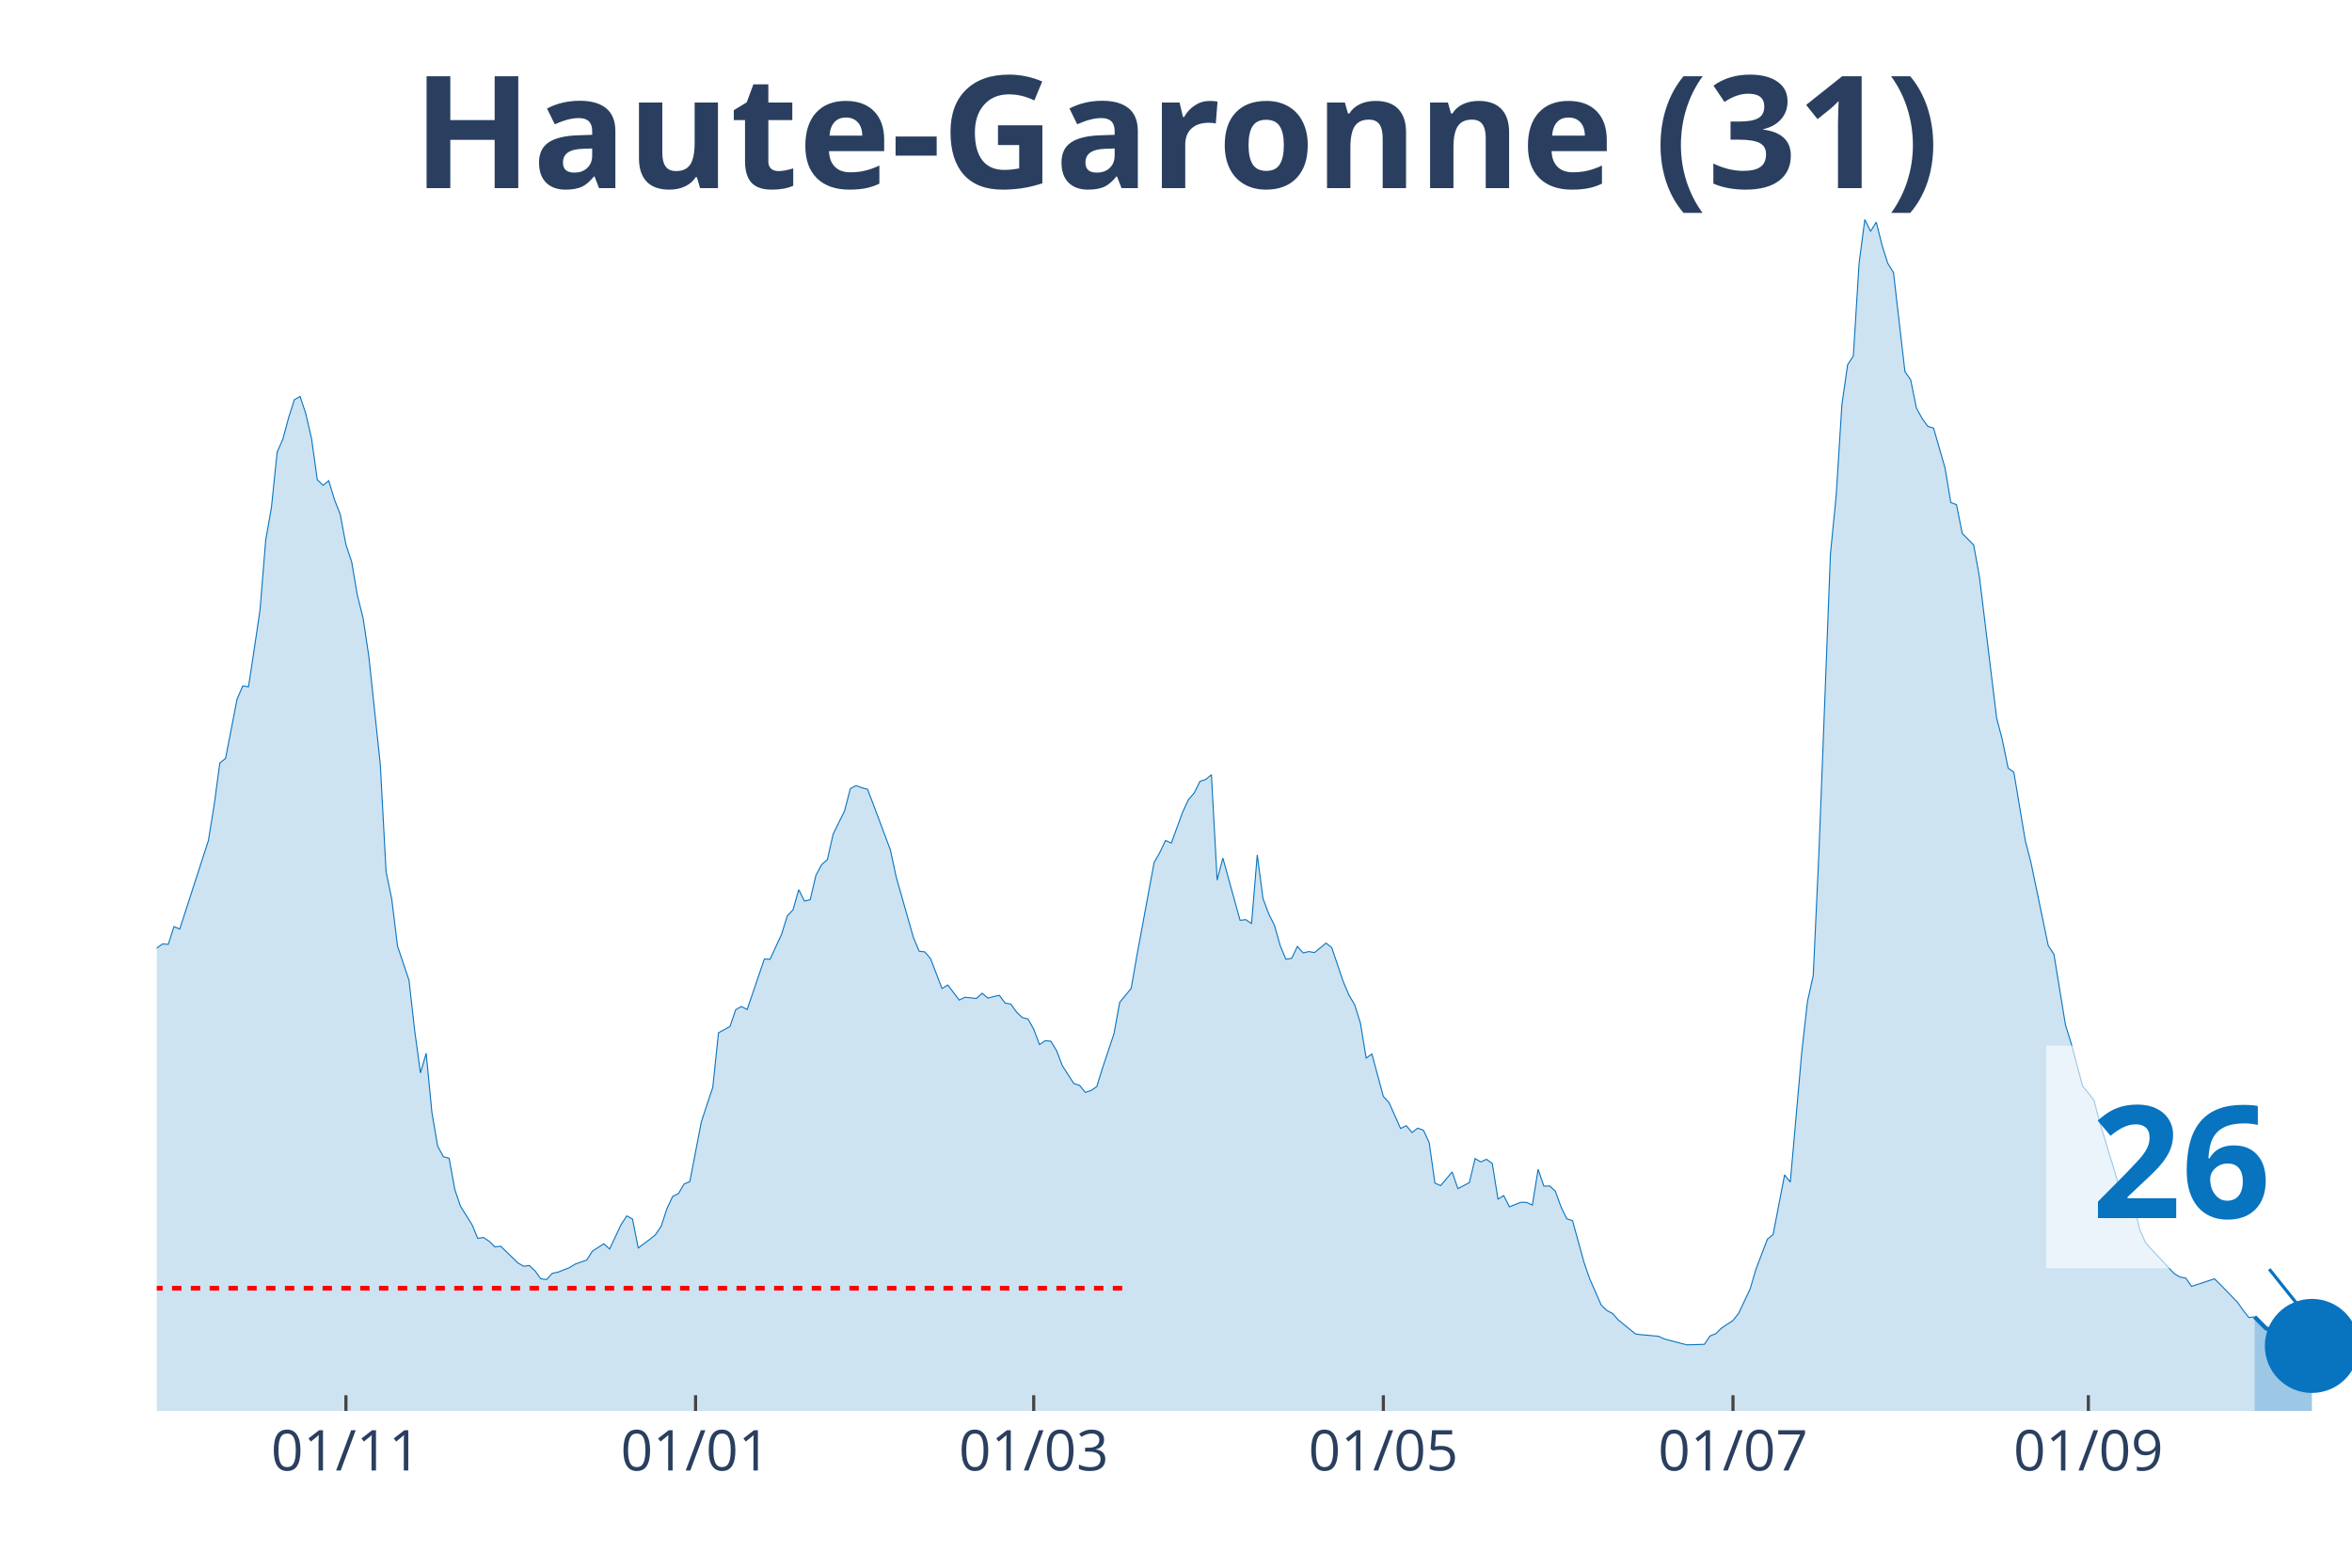
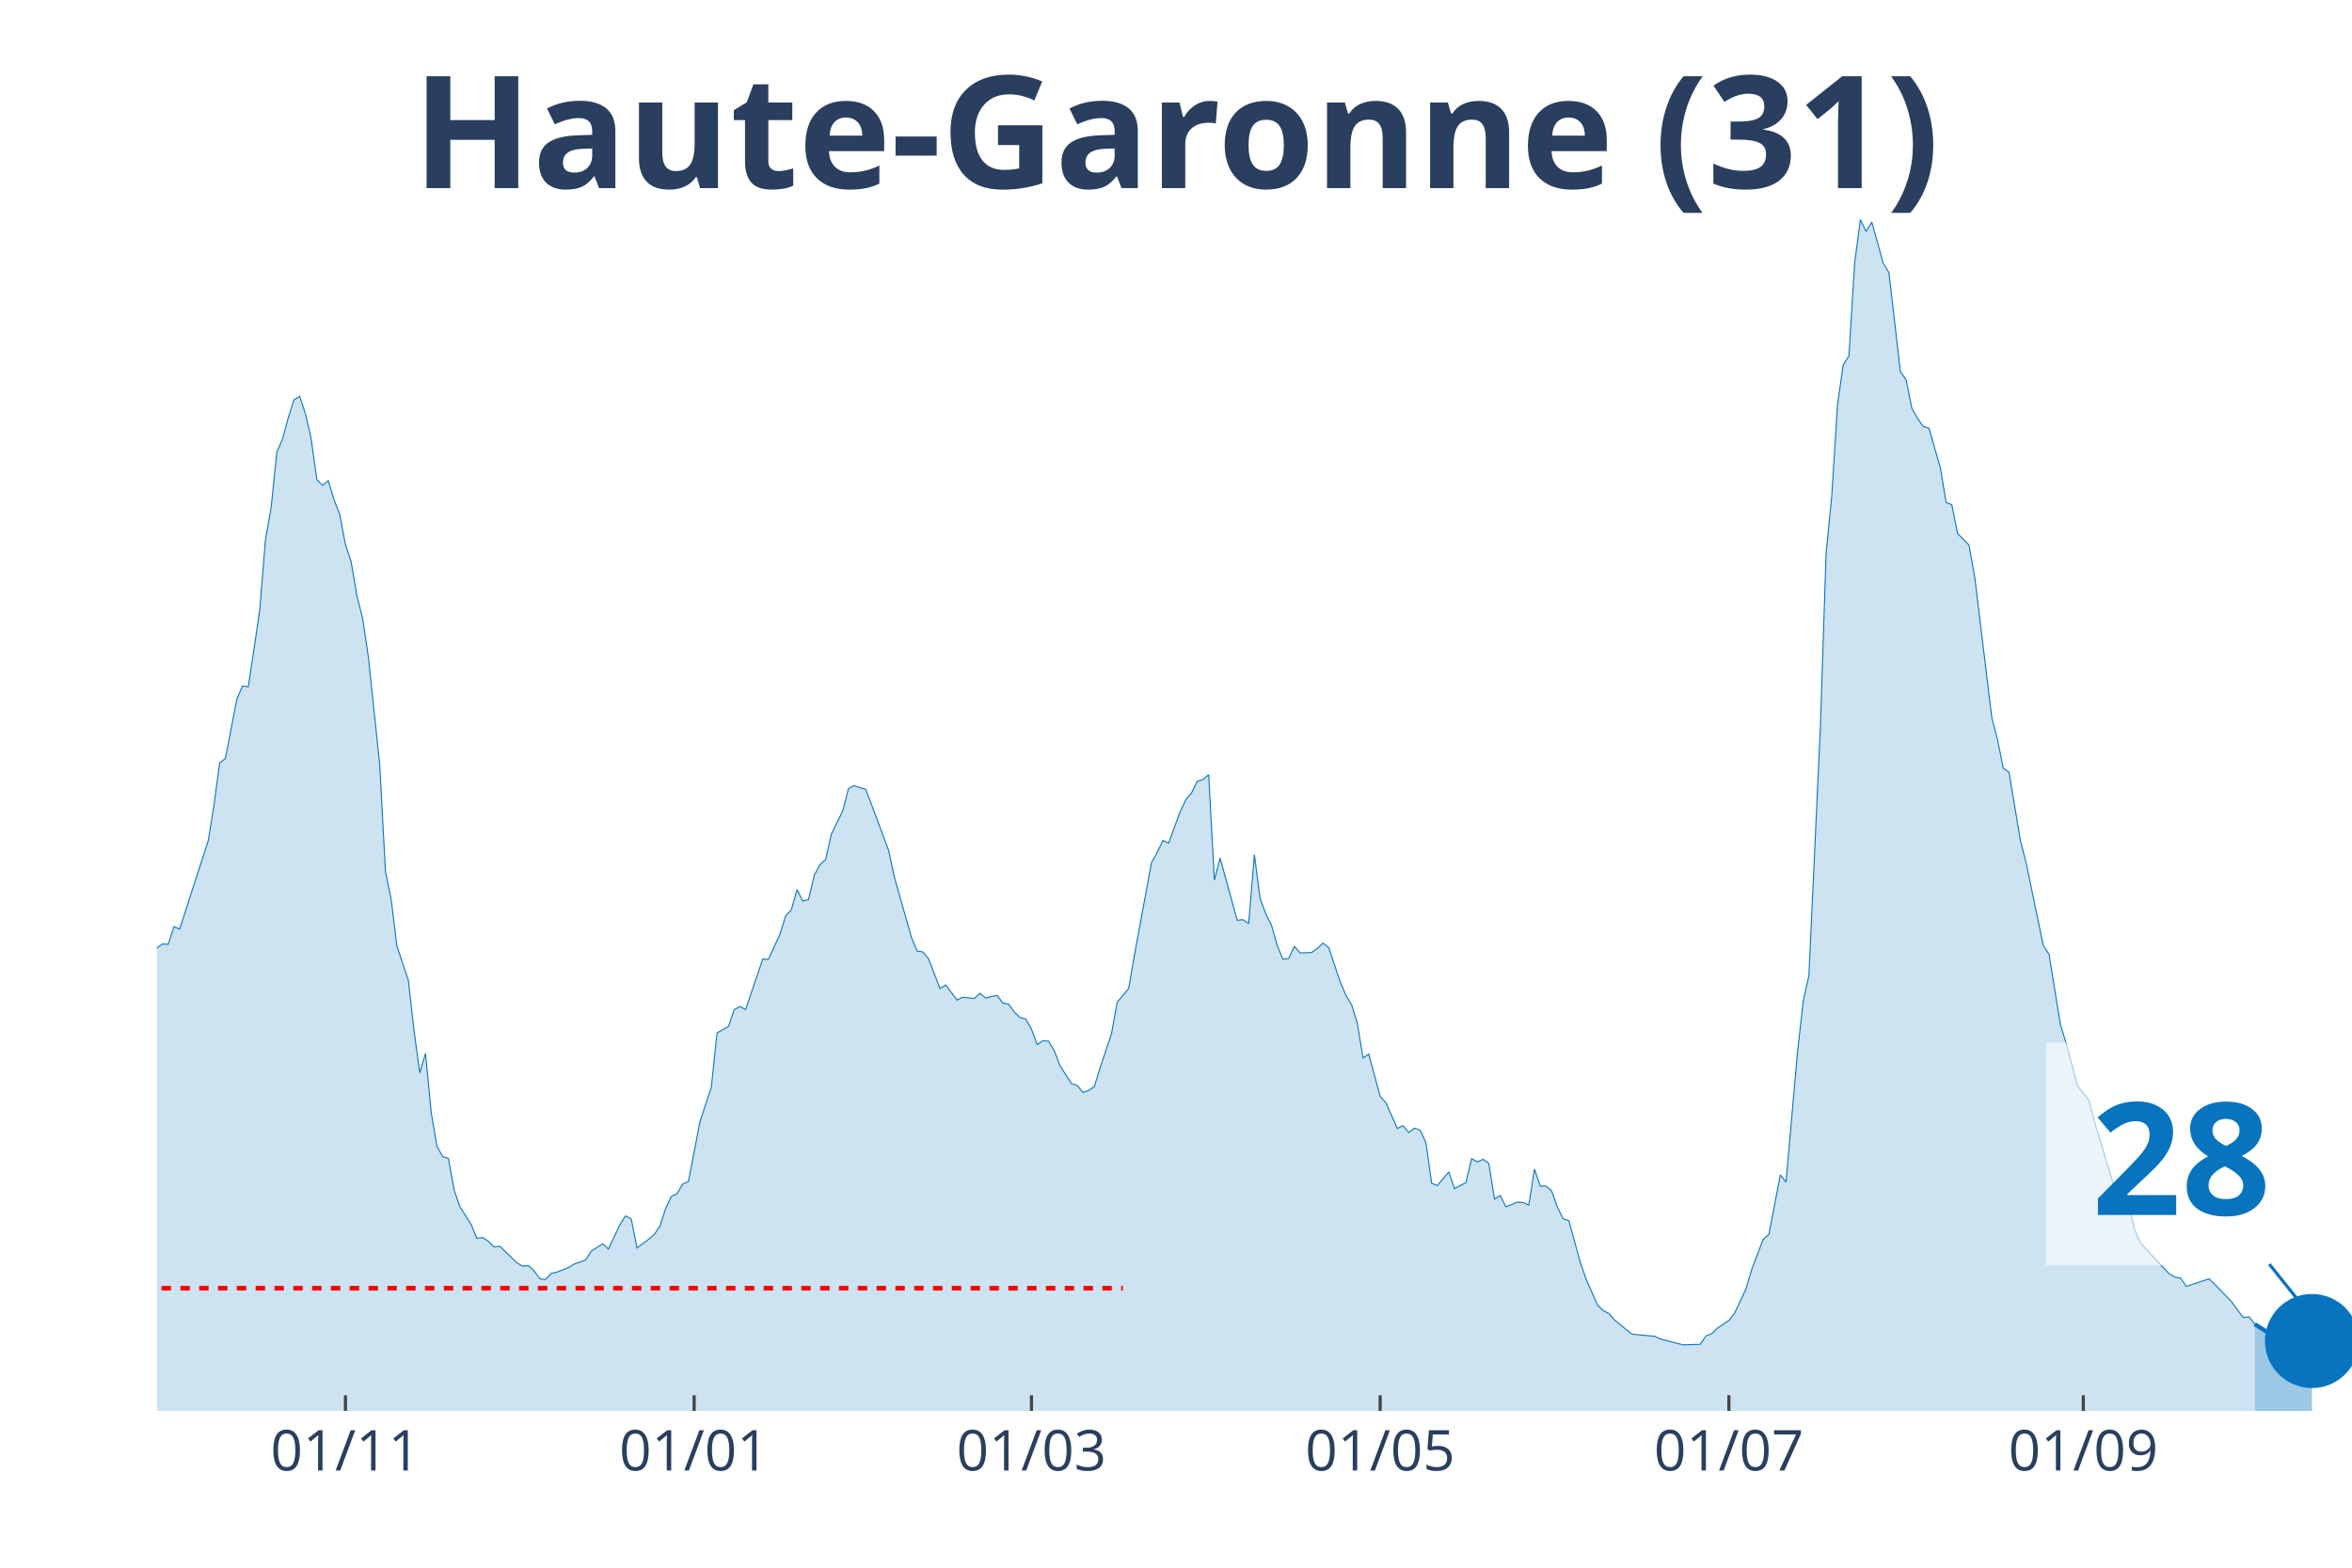
<svg xmlns="http://www.w3.org/2000/svg" class="main-svg" width="1125" height="750" style="" viewBox="0 0 750 500">
  <rect x="0" y="0" width="750" height="500" style="fill: rgb(0, 0, 0); fill-opacity: 0;" />
-   <defs id="defs-489d12">
+   <defs id="defs-d5b7fb">
    <g class="clips">
-       <clipPath id="clip489d12xyplot" class="plotclip">
+       <clipPath id="clipd5b7fbxyplot" class="plotclip">
        <rect width="700" height="380" />
      </clipPath>
-       <clipPath class="axesclip" id="clip489d12x">
+       <clipPath class="axesclip" id="clipd5b7fbx">
        <rect x="50" y="0" width="700" height="500" />
      </clipPath>
-       <clipPath class="axesclip" id="clip489d12y">
+       <clipPath class="axesclip" id="clipd5b7fby">
        <rect x="0" y="70" width="750" height="380" />
      </clipPath>
-       <clipPath class="axesclip" id="clip489d12xy">
+       <clipPath class="axesclip" id="clipd5b7fbxy">
        <rect x="50" y="70" width="700" height="380" />
      </clipPath>
    </g>
    <g class="gradients" />
  </defs>
  <g class="bglayer">
    <rect class="bg" x="50" y="70" width="700" height="380" style="fill: rgb(0, 0, 0); fill-opacity: 0; stroke-width: 0;" />
  </g>
  <g class="layer-below">
    <g class="imagelayer" />
    <g class="shapelayer" />
  </g>
  <g class="cartesianlayer">
    <g class="subplot xy">
      <g class="layer-subplot">
        <g class="shapelayer" />
        <g class="imagelayer" />
      </g>
      <g class="gridlayer">
        <g class="x">
-           <path class="xgrid crisp" transform="translate(110.31,0)" d="M0,70v380" style="stroke: rgb(255, 255, 255); stroke-opacity: 1; stroke-width: 1px;" />
-           <path class="xgrid crisp" transform="translate(221.8,0)" d="M0,70v380" style="stroke: rgb(255, 255, 255); stroke-opacity: 1; stroke-width: 1px;" />
-           <path class="xgrid crisp" transform="translate(329.63,0)" d="M0,70v380" style="stroke: rgb(255, 255, 255); stroke-opacity: 1; stroke-width: 1px;" />
-           <path class="xgrid crisp" transform="translate(441.12,0)" d="M0,70v380" style="stroke: rgb(255, 255, 255); stroke-opacity: 1; stroke-width: 1px;" />
-           <path class="xgrid crisp" transform="translate(552.61,0)" d="M0,70v380" style="stroke: rgb(255, 255, 255); stroke-opacity: 1; stroke-width: 1px;" />
-           <path class="xgrid crisp" transform="translate(665.93,0)" d="M0,70v380" style="stroke: rgb(255, 255, 255); stroke-opacity: 1; stroke-width: 1px;" />
+           <path class="xgrid crisp" transform="translate(110.16,0)" d="M0,70v380" style="stroke: rgb(255, 255, 255); stroke-opacity: 1; stroke-width: 1px;" />
+           <path class="xgrid crisp" transform="translate(221.35,0)" d="M0,70v380" style="stroke: rgb(255, 255, 255); stroke-opacity: 1; stroke-width: 1px;" />
+           <path class="xgrid crisp" transform="translate(328.91,0)" d="M0,70v380" style="stroke: rgb(255, 255, 255); stroke-opacity: 1; stroke-width: 1px;" />
+           <path class="xgrid crisp" transform="translate(440.1,0)" d="M0,70v380" style="stroke: rgb(255, 255, 255); stroke-opacity: 1; stroke-width: 1px;" />
+           <path class="xgrid crisp" transform="translate(551.3,0)" d="M0,70v380" style="stroke: rgb(255, 255, 255); stroke-opacity: 1; stroke-width: 1px;" />
+           <path class="xgrid crisp" transform="translate(664.32,0)" d="M0,70v380" style="stroke: rgb(255, 255, 255); stroke-opacity: 1; stroke-width: 1px;" />
        </g>
        <g class="y" />
      </g>
      <g class="zerolinelayer" />
      <path class="xlines-below" />
      <path class="ylines-below" />
      <g class="overlines-below" />
      <g class="xaxislayer-below" />
      <g class="yaxislayer-below" />
      <g class="overaxes-below" />
-       <g class="plot" transform="translate(50, 70)" clip-path="url('#clip489d12xyplot')">
+       <g class="plot" transform="translate(50, 70)" clip-path="url('#clipd5b7fbxyplot')">
        <g class="scatterlayer mlayer">
-           <g class="trace scatter trace2296c4" style="stroke-miterlimit: 2;">
+           <g class="trace scatter trace8f2820" style="stroke-miterlimit: 2;">
            <g class="fills">
              <g>
-                 <path class="js-fill" d="M668.93,380L-248.56,380L-248.56,376.37L-233.94,378.77L-232.11,378.66L-206.53,378.16L-204.7,377.43L-175.46,377.21L-173.63,377.21L-137.08,376.81L-135.25,375.75L-124.28,370.84L-122.45,371.11L-109.66,365.3L-107.83,362.9L-98.69,356.19L-96.87,356.59L-85.9,349.88L-84.07,346.08L-80.42,341.61L-78.59,340.71L-73.11,337.08L-71.28,335.24L-65.8,332.33L-63.97,332.33L-60.31,330.26L-58.49,329.71L-54.83,322.33L-53,310.15L-51.17,304.61L-49.35,305.01L-47.52,304.73L-45.69,293.16L-38.38,256.22L-36.55,253.54L-34.73,253.15L-32.9,238.17L-27.42,206.76L-25.59,194.81L-21.93,186.03L-20.1,188.71L-18.28,186.09L-16.45,189.94L-12.79,209.28L-10.97,211.57L-9.14,212.63L-7.31,221.29L-5.48,230.29L-3.66,234.76L-1.83,236.66L0,232.36L1.83,231.07L3.66,231.19L5.48,225.54L7.31,226.32L16.45,198.1L18.28,186.81L20.1,173.35L21.93,171.89L25.59,153.01L27.42,148.76L29.24,149.04L31.07,137.02L32.9,124.67L34.73,102.26L36.55,91.87L38.38,74.21L40.21,70.02L42.04,63.2L43.86,57.5L45.69,56.44L47.52,61.97L49.35,69.91L51.17,82.99L53,84.77L54.83,83.32L56.66,89.36L58.49,94.05L60.31,103.72L62.14,109.19L63.97,119.98L65.8,127.19L67.62,139.43L71.28,173.91L73.11,207.99L74.93,216.82L76.76,231.74L80.42,242.64L82.25,258.79L84.07,272.2L85.9,265.94L87.73,284.83L89.56,295.56L91.38,298.91L93.21,299.42L95.04,309.42L96.87,314.79L100.52,320.6L102.35,324.96L104.18,324.68L106.01,325.91L107.83,327.69L109.66,327.47L115.14,332.78L116.97,333.84L118.8,333.62L120.63,335.35L122.45,337.86L124.28,338.09L126.11,336.13L127.94,335.74L131.59,334.29L133.42,333.17L137.08,331.89L138.9,329.04L142.56,326.69L144.39,328.36L148.04,320.6L149.87,317.8L151.7,318.81L153.52,328.03L157.18,325.29L159.01,323.78L160.84,321.1L162.66,315.51L164.49,311.6L166.32,310.71L168.15,307.63L169.97,306.85L173.63,287.85L175.46,282.26L177.28,276.84L179.11,259.41L182.77,257.39L184.6,252.03L186.42,251.02L188.25,251.97L193.73,235.88L195.56,235.94L199.22,228L201.04,222.13L202.87,220.18L204.7,213.75L206.53,217.38L208.36,216.94L210.18,209.17L212.01,205.76L213.84,204.14L215.67,196.04L219.32,188.6L221.15,181.51L222.98,180.56L224.8,181.23L226.63,181.73L228.46,186.48L233.94,201.12L235.77,209.67L241.25,228.95L243.08,233.36L244.91,233.59L246.74,235.77L250.39,245.27L252.22,244.15L255.87,248.96L257.7,248.06L261.36,248.45L263.19,246.78L265.01,248.34L266.84,247.84L268.67,247.45L270.5,249.91L272.32,250.24L274.15,252.76L275.98,254.54L277.81,254.99L279.63,258.23L281.46,263.15L283.29,261.92L285.12,262.09L286.95,265.16L288.77,269.91L292.43,275.61L294.26,276.17L296.08,278.41L297.91,277.79L299.74,276.56L301.57,270.64L305.22,259.69L307.05,249.68L310.7,245.27L312.53,234.76L318.02,205.09L319.84,201.9L321.67,198.05L323.5,198.89L327.15,188.94L328.98,185.03L330.81,182.9L332.64,179.21L334.46,178.6L336.29,177.09L338.12,210.68L339.95,203.69L345.43,223.53L347.26,223.31L349.09,224.59L350.91,202.63L352.74,216.6L354.57,221.46L356.4,225.15L358.22,231.58L360.05,235.94L361.88,235.66L363.71,231.86L365.54,233.92L367.36,233.48L369.19,233.81L372.85,230.79L374.67,232.25L378.33,243.09L380.16,247.39L381.98,250.46L383.81,256.33L385.64,267.45L387.47,266.17L391.12,279.69L392.95,281.7L396.61,289.92L398.43,289.02L400.26,291.2L402.09,289.81L403.92,290.48L405.74,294.44L407.57,307.35L409.4,308.14L413.05,303.78L414.88,309.09L418.54,307.19L420.37,299.53L422.19,300.59L424.02,299.75L425.85,301.09L427.68,312.44L429.5,311.32L431.33,314.9L434.99,313.44L436.81,313.5L438.64,314.34L440.47,302.94L442.3,308.3L444.13,308.25L445.95,309.87L447.78,314.95L449.61,318.7L451.44,319.31L455.09,332.56L456.92,337.86L460.57,346.19L462.4,347.98L464.23,348.93L466.06,351L471.54,355.47L473.37,355.69L478.85,356.19L480.68,357.03L486.16,358.49L487.99,358.93L493.47,358.76L495.3,356.08L497.13,355.36L498.96,353.57L502.61,351.16L504.44,348.82L508.09,341.05L509.92,334.85L513.58,325.24L515.4,323.73L519.06,304.73L520.89,307.02L524.54,265.61L526.37,249.35L528.2,241.13L530.03,201.57L533.68,106.74L535.51,88.18L537.34,59.07L539.16,46.33L540.99,43.53L542.82,13.97L544.65,0L546.48,3.8L548.3,0.84L550.13,8.16L551.96,13.97L553.79,16.93L557.44,48.51L559.27,51.13L561.1,60.13L562.92,63.48L564.75,66L566.58,66.56L570.23,79.24L572.06,90.25L573.89,90.98L575.72,100.14L579.37,103.83L581.2,114L586.68,158.99L588.51,165.97L590.34,174.97L592.17,176.31L595.82,198.1L597.65,205.2L603.13,231.58L604.96,234.37L608.62,256.84L610.44,262.7L614.1,276.39L615.93,278.63L617.75,280.98L619.58,288.02L626.89,312.16L628.72,314.51L630.55,314.84L632.38,322.33L634.2,326.41L636.03,328.42L643.34,336.24L645.17,337.31L647,337.64L648.83,340.27L656.14,337.86L657.96,339.65L663.45,345.3L665.27,347.87L667.1,350.21L668.93,349.99" style="fill: rgb(8, 115, 191); fill-opacity: 0.2; stroke-width: 0;" />
+                 <path class="js-fill" d="M669.01,380L-247.92,380L-247.92,376.37L-233.33,378.77L-231.51,378.66L-205.99,378.16L-204.17,377.43L-175,377.21L-173.18,377.21L-136.72,376.81L-134.9,375.75L-123.96,370.84L-122.14,371.11L-109.37,365.3L-107.55,362.9L-98.44,356.19L-96.61,356.59L-85.68,349.88L-83.85,346.08L-80.21,341.61L-78.39,340.71L-72.92,337.08L-71.09,335.24L-65.62,332.33L-63.8,332.33L-60.16,330.26L-58.33,329.71L-54.69,322.33L-52.86,310.15L-51.04,304.61L-49.22,305.01L-47.4,304.73L-45.57,293.16L-38.28,256.22L-36.46,253.54L-34.64,253.15L-32.81,238.17L-27.34,206.76L-25.52,194.81L-21.87,186.03L-20.05,188.71L-18.23,186.09L-16.41,189.94L-12.76,209.28L-10.94,211.57L-9.11,212.63L-7.29,221.29L-5.47,230.29L-3.65,234.76L-1.82,236.66L0,232.36L1.82,231.07L3.65,231.19L5.47,225.54L7.29,226.32L16.41,198.1L18.23,186.81L20.05,173.35L21.88,171.89L25.52,153.01L27.34,148.76L29.17,149.04L30.99,137.02L32.81,124.67L34.64,102.26L36.46,91.87L38.28,74.21L40.1,70.02L41.93,63.2L43.75,57.5L45.57,56.44L47.4,61.97L49.22,69.91L51.04,82.99L52.86,84.77L54.69,83.32L56.51,89.36L58.33,94.05L60.16,103.72L61.98,109.19L63.8,119.98L65.63,127.19L67.45,139.43L71.09,173.91L72.92,207.99L74.74,216.82L76.56,231.74L80.21,242.64L82.03,258.79L83.85,272.2L85.68,265.94L87.5,284.83L89.32,295.56L91.15,298.91L92.97,299.42L94.79,309.42L96.61,314.79L100.26,320.6L102.08,324.96L103.91,324.68L105.73,325.91L107.55,327.69L109.38,327.47L114.84,332.78L116.67,333.84L118.49,333.62L120.31,335.35L122.14,337.86L123.96,338.09L125.78,336.13L127.6,335.74L131.25,334.29L133.07,333.17L136.72,331.89L138.54,329.04L142.19,326.69L144.01,328.36L147.66,320.6L149.48,317.8L151.3,318.81L153.13,328.03L156.77,325.29L158.59,323.78L160.42,321.1L162.24,315.51L164.06,311.6L165.89,310.71L167.71,307.63L169.53,306.85L173.18,287.85L175,282.26L176.82,276.84L178.65,259.41L182.29,257.39L184.11,252.03L185.94,251.02L187.76,251.97L193.23,235.88L195.05,235.94L198.7,228L200.52,222.13L202.34,220.18L204.17,213.75L205.99,217.38L207.81,216.94L209.64,209.17L211.46,205.76L213.28,204.14L215.1,196.04L218.75,188.6L220.57,181.51L222.4,180.56L224.22,181.23L226.04,181.73L227.86,186.48L233.33,201.12L235.16,209.67L240.63,228.95L242.45,233.36L244.27,233.59L246.09,235.77L249.74,245.27L251.56,244.15L255.21,248.96L257.03,248.06L260.68,248.45L262.5,246.78L264.32,248.34L266.15,247.84L267.97,247.45L269.79,249.91L271.61,250.24L273.44,252.76L275.26,254.54L277.08,254.99L278.91,258.23L280.73,263.15L282.55,261.92L284.38,262.09L286.2,265.16L288.02,269.91L291.67,275.61L293.49,276.17L295.31,278.41L297.14,277.79L298.96,276.56L300.78,270.64L304.43,259.69L306.25,249.68L309.9,245.27L311.72,234.76L317.19,205.09L319.01,201.9L320.83,198.05L322.66,198.89L326.3,188.94L328.13,185.03L329.95,182.9L331.77,179.21L333.59,178.6L335.42,177.09L337.24,210.68L339.06,203.69L344.53,223.53L346.35,223.31L348.18,224.59L350,202.63L351.82,216.6L353.65,221.46L355.47,225.15L357.29,231.58L359.11,235.94L360.94,235.66L362.76,231.86L364.58,233.92L368.23,233.81L370.05,232.53L371.88,230.79L373.7,232.25L377.34,243.09L379.17,247.39L380.99,250.46L382.81,256.33L384.64,267.45L386.46,266.17L390.1,279.69L391.93,281.7L395.57,289.92L397.4,289.02L399.22,291.2L401.04,289.81L402.86,290.48L404.69,294.44L406.51,307.35L408.33,308.14L411.98,303.78L413.8,309.09L417.45,307.19L419.27,299.53L421.09,300.59L422.92,299.75L424.74,301.09L426.56,312.44L428.39,311.32L430.21,314.9L433.85,313.44L435.68,313.5L437.5,314.34L439.32,302.94L441.15,308.3L442.97,308.25L444.79,309.87L446.61,314.95L448.44,318.7L450.26,319.31L453.91,332.56L455.73,337.86L459.38,346.19L461.2,347.98L463.02,348.93L464.84,351L470.31,355.47L472.14,355.69L477.6,356.19L479.43,357.03L484.9,358.49L486.72,358.93L492.19,358.76L494.01,356.08L495.83,355.36L497.66,353.57L501.3,351.16L503.13,348.82L506.77,341.05L508.59,334.85L512.24,325.24L514.06,323.73L517.71,304.73L519.53,307.02L523.18,265.61L525,249.35L526.82,241.13L528.65,201.57L530.47,162.28L532.29,106.74L534.11,88.18L535.94,59.07L537.76,46.33L539.58,43.53L541.41,13.97L543.23,0L545.05,3.8L546.88,0.84L550.52,13.97L552.34,16.93L555.99,48.51L557.81,51.13L559.64,60.13L561.46,63.48L563.28,66L565.1,66.56L568.75,79.24L570.57,90.25L572.4,90.98L574.22,100.14L577.86,103.83L579.69,114L585.16,158.99L586.98,165.97L588.8,174.97L590.63,176.31L594.27,198.1L596.09,205.2L601.56,231.58L603.39,234.37L607.03,256.84L608.85,262.7L612.5,276.39L614.32,278.63L616.15,280.98L617.97,288.02L625.26,312.16L627.08,314.51L628.91,314.84L630.73,322.33L632.55,326.41L634.38,328.42L641.67,336.24L643.49,337.31L645.31,337.64L647.14,340.27L654.43,337.86L656.25,339.65L661.72,345.3L663.54,347.87L665.36,350.21L667.19,349.99L669.01,352.34" style="fill: rgb(8, 115, 191); fill-opacity: 0.2; stroke-width: 0;" />
              </g>
            </g>
            <g class="errorbars" />
            <g class="lines">
-               <path class="js-line" d="M-248.56,376.37L-233.94,378.77L-232.11,378.66L-206.53,378.16L-204.7,377.43L-175.46,377.21L-173.63,377.21L-137.08,376.81L-135.25,375.75L-124.28,370.84L-122.45,371.11L-109.66,365.3L-107.83,362.9L-98.69,356.19L-96.87,356.59L-85.9,349.88L-84.07,346.08L-80.42,341.61L-78.59,340.71L-73.11,337.08L-71.28,335.24L-65.8,332.33L-63.97,332.33L-60.31,330.26L-58.49,329.71L-54.83,322.33L-53,310.15L-51.17,304.61L-49.35,305.01L-47.52,304.73L-45.69,293.16L-38.38,256.22L-36.55,253.54L-34.73,253.15L-32.9,238.17L-27.42,206.76L-25.59,194.81L-21.93,186.03L-20.1,188.71L-18.28,186.09L-16.45,189.94L-12.79,209.28L-10.97,211.57L-9.14,212.63L-7.31,221.29L-5.48,230.29L-3.66,234.76L-1.83,236.66L0,232.36L1.83,231.07L3.66,231.19L5.48,225.54L7.31,226.32L16.45,198.1L18.28,186.81L20.1,173.35L21.93,171.89L25.59,153.01L27.42,148.76L29.24,149.04L31.07,137.02L32.9,124.67L34.73,102.26L36.55,91.87L38.38,74.21L40.21,70.02L42.04,63.2L43.86,57.5L45.69,56.44L47.52,61.97L49.35,69.91L51.17,82.99L53,84.77L54.83,83.32L56.66,89.36L58.49,94.05L60.31,103.72L62.14,109.19L63.97,119.98L65.8,127.19L67.62,139.43L71.28,173.91L73.11,207.99L74.93,216.82L76.76,231.74L80.42,242.64L82.25,258.79L84.07,272.2L85.9,265.94L87.73,284.83L89.56,295.56L91.38,298.91L93.21,299.42L95.04,309.42L96.87,314.79L100.52,320.6L102.35,324.96L104.18,324.68L106.01,325.91L107.83,327.69L109.66,327.47L115.14,332.78L116.97,333.84L118.8,333.62L120.63,335.35L122.45,337.86L124.28,338.09L126.11,336.13L127.94,335.74L131.59,334.29L133.42,333.17L137.08,331.89L138.9,329.04L142.56,326.69L144.39,328.36L148.04,320.6L149.87,317.8L151.7,318.81L153.52,328.03L157.18,325.29L159.01,323.78L160.84,321.1L162.66,315.51L164.49,311.6L166.32,310.71L168.15,307.63L169.97,306.85L173.63,287.85L175.46,282.26L177.28,276.84L179.11,259.41L182.77,257.39L184.6,252.03L186.42,251.02L188.25,251.97L193.73,235.88L195.56,235.94L199.22,228L201.04,222.13L202.87,220.18L204.7,213.75L206.53,217.38L208.36,216.94L210.18,209.17L212.01,205.76L213.84,204.14L215.67,196.04L219.32,188.6L221.15,181.51L222.98,180.56L224.8,181.23L226.63,181.73L228.46,186.48L233.94,201.12L235.77,209.67L241.25,228.95L243.08,233.36L244.91,233.59L246.74,235.77L250.39,245.27L252.22,244.15L255.87,248.96L257.7,248.06L261.36,248.45L263.19,246.78L265.01,248.34L266.84,247.84L268.67,247.45L270.5,249.91L272.32,250.24L274.15,252.76L275.98,254.54L277.81,254.99L279.63,258.23L281.46,263.15L283.29,261.92L285.12,262.09L286.95,265.16L288.77,269.91L292.43,275.61L294.26,276.17L296.08,278.41L297.91,277.79L299.74,276.56L301.57,270.64L305.22,259.69L307.05,249.68L310.7,245.27L312.53,234.76L318.02,205.09L319.84,201.9L321.67,198.05L323.5,198.89L327.15,188.94L328.98,185.03L330.81,182.9L332.64,179.21L334.46,178.6L336.29,177.09L338.12,210.68L339.95,203.69L345.43,223.53L347.26,223.31L349.09,224.59L350.91,202.63L352.74,216.6L354.57,221.46L356.4,225.15L358.22,231.58L360.05,235.94L361.88,235.66L363.71,231.86L365.54,233.92L367.36,233.48L369.19,233.81L372.85,230.79L374.67,232.25L378.33,243.09L380.16,247.39L381.98,250.46L383.81,256.33L385.64,267.45L387.47,266.17L391.12,279.69L392.95,281.7L396.61,289.92L398.43,289.02L400.26,291.2L402.09,289.81L403.92,290.48L405.74,294.44L407.57,307.35L409.4,308.14L413.05,303.78L414.88,309.09L418.54,307.19L420.37,299.53L422.19,300.59L424.02,299.75L425.85,301.09L427.68,312.44L429.5,311.32L431.33,314.9L434.99,313.44L436.81,313.5L438.64,314.34L440.47,302.94L442.3,308.3L444.13,308.25L445.95,309.87L447.78,314.95L449.61,318.7L451.44,319.31L455.09,332.56L456.92,337.86L460.57,346.19L462.4,347.98L464.23,348.93L466.06,351L471.54,355.47L473.37,355.69L478.85,356.19L480.68,357.03L486.16,358.49L487.99,358.93L493.47,358.76L495.3,356.08L497.13,355.36L498.96,353.57L502.61,351.16L504.44,348.82L508.09,341.05L509.92,334.85L513.58,325.24L515.4,323.73L519.06,304.73L520.89,307.02L524.54,265.61L526.37,249.35L528.2,241.13L530.03,201.57L533.68,106.74L535.51,88.18L537.34,59.07L539.16,46.33L540.99,43.53L542.82,13.97L544.65,0L546.48,3.8L548.3,0.84L550.13,8.16L551.96,13.97L553.79,16.93L557.44,48.51L559.27,51.13L561.1,60.13L562.92,63.48L564.75,66L566.58,66.56L570.23,79.24L572.06,90.25L573.89,90.98L575.72,100.14L579.37,103.83L581.2,114L586.68,158.99L588.51,165.97L590.34,174.97L592.17,176.31L595.82,198.1L597.65,205.2L603.13,231.58L604.96,234.37L608.62,256.84L610.44,262.7L614.1,276.39L615.93,278.63L617.75,280.98L619.58,288.02L626.89,312.16L628.72,314.51L630.55,314.84L632.38,322.33L634.2,326.41L636.03,328.42L643.34,336.24L645.17,337.31L647,337.64L648.83,340.27L656.14,337.86L657.96,339.65L663.45,345.3L665.27,347.87L667.1,350.21L668.93,349.99" style="vector-effect: non-scaling-stroke; fill: none; stroke: rgb(8, 115, 191); stroke-opacity: 1; stroke-width: 0.5px; opacity: 1;" />
+               <path class="js-line" d="M-247.92,376.37L-233.33,378.77L-231.51,378.66L-205.99,378.16L-204.17,377.43L-175,377.21L-173.18,377.21L-136.72,376.81L-134.9,375.75L-123.96,370.84L-122.14,371.11L-109.37,365.3L-107.55,362.9L-98.44,356.19L-96.61,356.59L-85.68,349.88L-83.85,346.08L-80.21,341.61L-78.39,340.71L-72.92,337.08L-71.09,335.24L-65.62,332.33L-63.8,332.33L-60.16,330.26L-58.33,329.71L-54.69,322.33L-52.86,310.15L-51.04,304.61L-49.22,305.01L-47.4,304.73L-45.57,293.16L-38.28,256.22L-36.46,253.54L-34.64,253.15L-32.81,238.17L-27.34,206.76L-25.52,194.81L-21.87,186.03L-20.05,188.71L-18.23,186.09L-16.41,189.94L-12.76,209.28L-10.94,211.57L-9.11,212.63L-7.29,221.29L-5.47,230.29L-3.65,234.76L-1.82,236.66L0,232.36L1.82,231.07L3.65,231.19L5.47,225.54L7.29,226.32L16.41,198.1L18.23,186.81L20.05,173.35L21.88,171.89L25.52,153.01L27.34,148.76L29.17,149.04L30.99,137.02L32.81,124.67L34.64,102.26L36.46,91.87L38.28,74.21L40.1,70.02L41.93,63.2L43.75,57.5L45.57,56.44L47.4,61.97L49.22,69.91L51.04,82.99L52.86,84.77L54.69,83.32L56.51,89.36L58.33,94.05L60.16,103.72L61.98,109.19L63.8,119.98L65.63,127.19L67.45,139.43L71.09,173.91L72.92,207.99L74.74,216.82L76.56,231.74L80.21,242.64L82.03,258.79L83.85,272.2L85.68,265.94L87.5,284.83L89.32,295.56L91.15,298.91L92.97,299.42L94.79,309.42L96.61,314.79L100.26,320.6L102.08,324.96L103.91,324.68L105.73,325.91L107.55,327.69L109.38,327.47L114.84,332.78L116.67,333.84L118.49,333.62L120.31,335.35L122.14,337.86L123.96,338.09L125.78,336.13L127.6,335.74L131.25,334.29L133.07,333.17L136.72,331.89L138.54,329.04L142.19,326.69L144.01,328.36L147.66,320.6L149.48,317.8L151.3,318.81L153.13,328.03L156.77,325.29L158.59,323.78L160.42,321.1L162.24,315.51L164.06,311.6L165.89,310.71L167.71,307.63L169.53,306.85L173.18,287.85L175,282.26L176.82,276.84L178.65,259.41L182.29,257.39L184.11,252.03L185.94,251.02L187.76,251.97L193.23,235.88L195.05,235.94L198.7,228L200.52,222.13L202.34,220.18L204.17,213.75L205.99,217.38L207.81,216.94L209.64,209.17L211.46,205.76L213.28,204.14L215.1,196.04L218.75,188.6L220.57,181.51L222.4,180.56L224.22,181.23L226.04,181.73L227.86,186.48L233.33,201.12L235.16,209.67L240.63,228.95L242.45,233.36L244.27,233.59L246.09,235.77L249.74,245.27L251.56,244.15L255.21,248.96L257.03,248.06L260.68,248.45L262.5,246.78L264.32,248.34L266.15,247.84L267.97,247.45L269.79,249.91L271.61,250.24L273.44,252.76L275.26,254.54L277.08,254.99L278.91,258.23L280.73,263.15L282.55,261.92L284.38,262.09L286.2,265.16L288.02,269.91L291.67,275.61L293.49,276.17L295.31,278.41L297.14,277.79L298.96,276.56L300.78,270.64L304.43,259.69L306.25,249.68L309.9,245.27L311.72,234.76L317.19,205.09L319.01,201.9L320.83,198.05L322.66,198.89L326.3,188.94L328.13,185.03L329.95,182.9L331.77,179.21L333.59,178.6L335.42,177.09L337.24,210.68L339.06,203.69L344.53,223.53L346.35,223.31L348.18,224.59L350,202.63L351.82,216.6L353.65,221.46L355.47,225.15L357.29,231.58L359.11,235.94L360.94,235.66L362.76,231.86L364.58,233.92L368.23,233.81L370.05,232.53L371.88,230.79L373.7,232.25L377.34,243.09L379.17,247.39L380.99,250.46L382.81,256.33L384.64,267.45L386.46,266.17L390.1,279.69L391.93,281.7L395.57,289.92L397.4,289.02L399.22,291.2L401.04,289.81L402.86,290.48L404.69,294.44L406.51,307.35L408.33,308.14L411.98,303.78L413.8,309.09L417.45,307.19L419.27,299.53L421.09,300.59L422.92,299.75L424.74,301.09L426.56,312.44L428.39,311.32L430.21,314.9L433.85,313.44L435.68,313.5L437.5,314.34L439.32,302.94L441.15,308.3L442.97,308.25L444.79,309.87L446.61,314.95L448.44,318.7L450.26,319.31L453.91,332.56L455.73,337.86L459.38,346.19L461.2,347.98L463.02,348.93L464.84,351L470.31,355.47L472.14,355.69L477.6,356.19L479.43,357.03L484.9,358.49L486.72,358.93L492.19,358.76L494.01,356.08L495.83,355.36L497.66,353.57L501.3,351.16L503.13,348.82L506.77,341.05L508.59,334.85L512.24,325.24L514.06,323.73L517.71,304.73L519.53,307.02L523.18,265.61L525,249.35L526.82,241.13L528.65,201.57L530.47,162.28L532.29,106.74L534.11,88.18L535.94,59.07L537.76,46.33L539.58,43.53L541.41,13.97L543.23,0L545.05,3.8L546.88,0.84L550.52,13.97L552.34,16.93L555.99,48.51L557.81,51.13L559.64,60.13L561.46,63.48L563.28,66L565.1,66.56L568.75,79.24L570.57,90.25L572.4,90.98L574.22,100.14L577.86,103.83L579.69,114L585.16,158.99L586.98,165.97L588.8,174.97L590.63,176.31L594.27,198.1L596.09,205.2L601.56,231.58L603.39,234.37L607.03,256.84L608.85,262.7L612.5,276.39L614.32,278.63L616.15,280.98L617.97,288.02L625.26,312.16L627.08,314.51L628.91,314.84L630.73,322.33L632.55,326.41L634.38,328.42L641.67,336.24L643.49,337.31L645.31,337.64L647.14,340.27L654.43,337.86L656.25,339.65L661.72,345.3L663.54,347.87L665.36,350.21L667.19,349.99L669.01,352.34" style="vector-effect: non-scaling-stroke; fill: none; stroke: rgb(8, 115, 191); stroke-opacity: 1; stroke-width: 0.5px; opacity: 1;" />
            </g>
            <g class="points" />
            <g class="text" />
          </g>
-           <g class="trace scatter tracefaa6f7" style="stroke-miterlimit: 2;">
+           <g class="trace scatter tracef1540f" style="stroke-miterlimit: 2;">
            <g class="fills">
              <g>
-                 <path class="js-fill" d="M687.21,380L668.93,380L668.93,349.99L672.58,353.68L674.41,354.18L678.07,356.98L679.9,357.26L681.72,358.71L683.55,359.1L685.38,358.54L687.21,359.27" style="fill: rgb(8, 115, 191); fill-opacity: 0.4; stroke-width: 0;" />
+                 <path class="js-fill" d="M687.24,380L669.01,380L669.01,352.34L676.3,356.98L678.13,357.26L679.95,358.71L681.77,359.1L683.59,358.54L685.42,359.21L687.24,357.7" style="fill: rgb(8, 115, 191); fill-opacity: 0.4; stroke-width: 0;" />
              </g>
            </g>
            <g class="errorbars" />
            <g class="lines">
-               <path class="js-line" d="M668.93,349.99L672.58,353.68L674.41,354.18L678.07,356.98L679.9,357.26L681.72,358.71L683.55,359.1L685.38,358.54L687.21,359.27" style="vector-effect: non-scaling-stroke; fill: none; stroke: rgb(8, 115, 191); stroke-opacity: 1; stroke-width: 2px; opacity: 1;" />
+               <path class="js-line" d="M669.01,352.34L676.3,356.98L678.13,357.26L679.95,358.71L681.77,359.1L683.59,358.54L685.42,359.21L687.24,357.7" style="vector-effect: non-scaling-stroke; fill: none; stroke: rgb(8, 115, 191); stroke-opacity: 1; stroke-width: 2px; opacity: 1;" />
            </g>
            <g class="points" />
            <g class="text" />
          </g>
-           <g class="trace scatter tracedec744" style="stroke-miterlimit: 2; opacity: 1;">
+           <g class="trace scatter tracecc4c1f" style="stroke-miterlimit: 2; opacity: 1;">
            <g class="fills" />
            <g class="errorbars" />
            <g class="lines" />
            <g class="points">
-               <path class="point" transform="translate(687.21,359.27)" d="M15,0A15,15 0 1,1 0,-15A15,15 0 0,1 15,0Z" style="opacity: 1; stroke-width: 0px; fill: rgb(8, 115, 191); fill-opacity: 1;" />
+               <path class="point" transform="translate(687.24,357.7)" d="M15,0A15,15 0 1,1 0,-15A15,15 0 0,1 15,0Z" style="opacity: 1; stroke-width: 0px; fill: rgb(8, 115, 191); fill-opacity: 1;" />
            </g>
            <g class="text" />
          </g>
        </g>
      </g>
      <g class="overplot" />
      <path class="xlines-above crisp" style="fill: none; stroke-width: 1px; stroke: rgb(0, 0, 0); stroke-opacity: 0;" d="" />
      <path class="ylines-above crisp" style="fill: none;" d="M0,0" />
      <g class="overlines-above" />
      <g class="xaxislayer-above">
-         <path class="xtick ticks crisp" d="M0,450v-5" transform="translate(110.31,0)" style="stroke: rgb(68, 68, 68); stroke-opacity: 1; stroke-width: 1px;" />
-         <path class="xtick ticks crisp" d="M0,450v-5" transform="translate(221.8,0)" style="stroke: rgb(68, 68, 68); stroke-opacity: 1; stroke-width: 1px;" />
-         <path class="xtick ticks crisp" d="M0,450v-5" transform="translate(329.63,0)" style="stroke: rgb(68, 68, 68); stroke-opacity: 1; stroke-width: 1px;" />
-         <path class="xtick ticks crisp" d="M0,450v-5" transform="translate(441.12,0)" style="stroke: rgb(68, 68, 68); stroke-opacity: 1; stroke-width: 1px;" />
-         <path class="xtick ticks crisp" d="M0,450v-5" transform="translate(552.61,0)" style="stroke: rgb(68, 68, 68); stroke-opacity: 1; stroke-width: 1px;" />
-         <path class="xtick ticks crisp" d="M0,450v-5" transform="translate(665.93,0)" style="stroke: rgb(68, 68, 68); stroke-opacity: 1; stroke-width: 1px;" />
+         <path class="xtick ticks crisp" d="M0,450v-5" transform="translate(110.16,0)" style="stroke: rgb(68, 68, 68); stroke-opacity: 1; stroke-width: 1px;" />
+         <path class="xtick ticks crisp" d="M0,450v-5" transform="translate(221.35,0)" style="stroke: rgb(68, 68, 68); stroke-opacity: 1; stroke-width: 1px;" />
+         <path class="xtick ticks crisp" d="M0,450v-5" transform="translate(328.91,0)" style="stroke: rgb(68, 68, 68); stroke-opacity: 1; stroke-width: 1px;" />
+         <path class="xtick ticks crisp" d="M0,450v-5" transform="translate(440.1,0)" style="stroke: rgb(68, 68, 68); stroke-opacity: 1; stroke-width: 1px;" />
+         <path class="xtick ticks crisp" d="M0,450v-5" transform="translate(551.3,0)" style="stroke: rgb(68, 68, 68); stroke-opacity: 1; stroke-width: 1px;" />
+         <path class="xtick ticks crisp" d="M0,450v-5" transform="translate(664.32,0)" style="stroke: rgb(68, 68, 68); stroke-opacity: 1; stroke-width: 1px;" />
        <g class="xtick">
-           <text text-anchor="middle" x="0" y="469" transform="translate(110.31,0)" style="font-family: 'Open Sans', verdana, arial, sans-serif; font-size: 18px; fill: rgb(42, 63, 95); fill-opacity: 1; white-space: pre;">01/11</text>
+           <text text-anchor="middle" x="0" y="469" transform="translate(110.16,0)" style="font-family: 'Open Sans', verdana, arial, sans-serif; font-size: 18px; fill: rgb(42, 63, 95); fill-opacity: 1; white-space: pre;">01/11</text>
        </g>
        <g class="xtick">
-           <text text-anchor="middle" x="0" y="469" transform="translate(221.8,0)" style="font-family: 'Open Sans', verdana, arial, sans-serif; font-size: 18px; fill: rgb(42, 63, 95); fill-opacity: 1; white-space: pre;">01/01</text>
+           <text text-anchor="middle" x="0" y="469" transform="translate(221.35,0)" style="font-family: 'Open Sans', verdana, arial, sans-serif; font-size: 18px; fill: rgb(42, 63, 95); fill-opacity: 1; white-space: pre;">01/01</text>
        </g>
        <g class="xtick">
-           <text text-anchor="middle" x="0" y="469" transform="translate(329.63,0)" style="font-family: 'Open Sans', verdana, arial, sans-serif; font-size: 18px; fill: rgb(42, 63, 95); fill-opacity: 1; white-space: pre;">01/03</text>
+           <text text-anchor="middle" x="0" y="469" transform="translate(328.91,0)" style="font-family: 'Open Sans', verdana, arial, sans-serif; font-size: 18px; fill: rgb(42, 63, 95); fill-opacity: 1; white-space: pre;">01/03</text>
        </g>
        <g class="xtick">
-           <text text-anchor="middle" x="0" y="469" transform="translate(441.12,0)" style="font-family: 'Open Sans', verdana, arial, sans-serif; font-size: 18px; fill: rgb(42, 63, 95); fill-opacity: 1; white-space: pre;">01/05</text>
+           <text text-anchor="middle" x="0" y="469" transform="translate(440.1,0)" style="font-family: 'Open Sans', verdana, arial, sans-serif; font-size: 18px; fill: rgb(42, 63, 95); fill-opacity: 1; white-space: pre;">01/05</text>
        </g>
        <g class="xtick">
-           <text text-anchor="middle" x="0" y="469" transform="translate(552.61,0)" style="font-family: 'Open Sans', verdana, arial, sans-serif; font-size: 18px; fill: rgb(42, 63, 95); fill-opacity: 1; white-space: pre;">01/07</text>
+           <text text-anchor="middle" x="0" y="469" transform="translate(551.3,0)" style="font-family: 'Open Sans', verdana, arial, sans-serif; font-size: 18px; fill: rgb(42, 63, 95); fill-opacity: 1; white-space: pre;">01/07</text>
        </g>
        <g class="xtick">
-           <text text-anchor="middle" x="0" y="469" transform="translate(665.93,0)" style="font-family: 'Open Sans', verdana, arial, sans-serif; font-size: 18px; fill: rgb(42, 63, 95); fill-opacity: 1; white-space: pre;">01/09</text>
+           <text text-anchor="middle" x="0" y="469" transform="translate(664.32,0)" style="font-family: 'Open Sans', verdana, arial, sans-serif; font-size: 18px; fill: rgb(42, 63, 95); fill-opacity: 1; white-space: pre;">01/09</text>
        </g>
      </g>
      <g class="yaxislayer-above" />
      <g class="overaxes-above" />
    </g>
  </g>
  <g class="polarlayer" />
  <g class="ternarylayer" />
  <g class="geolayer" />
  <g class="funnelarealayer" />
  <g class="pielayer" />
  <g class="treemaplayer" />
  <g class="sunburstlayer" />
  <g class="glimages" />
-   <defs id="topdefs-489d12">
+   <defs id="topdefs-d5b7fb">
    <g class="clips" />
  </defs>
  <g class="layer-above">
    <g class="imagelayer" />
    <g class="shapelayer">
-       <path data-index="0" fill-rule="evenodd" d="M-977.15,410.86L358.88,410.86" clip-path="url('#clip489d12xy')" style="opacity: 1; stroke: rgb(255, 0, 0); stroke-opacity: 1; fill: rgb(0, 0, 0); fill-opacity: 0; stroke-dasharray: 3px, 3px; stroke-width: 1.5px;" />
+       <path data-index="0" fill-rule="evenodd" d="M-974.48,410.86L358.07,410.86" clip-path="url('#clipd5b7fbxy')" style="opacity: 1; stroke: rgb(255, 0, 0); stroke-opacity: 1; fill: rgb(0, 0, 0); fill-opacity: 0; stroke-dasharray: 3px, 3px; stroke-width: 1.5px;" />
    </g>
  </g>
  <g class="infolayer">
    <g class="g-gtitle">
      <text class="gtitle" x="375" y="25" text-anchor="middle" dy="0.7em" style="font-family: 'Open Sans', verdana, arial, sans-serif; font-size: 50px; fill: rgb(42, 63, 95); opacity: 1; font-weight: normal; white-space: pre;">
        <tspan style="font-weight:bold">Haute-Garonne (31)</tspan>
      </text>
    </g>
    <g class="g-xtitle" />
    <g class="annotation" data-index="0" style="opacity: 1;">
-       <g class="annotation-text-g" transform="rotate(0,695.21,369.27)">
-         <g class="cursor-pointer" transform="translate(652, 333)">
+       <g class="annotation-text-g" transform="rotate(0,695.24,367.7)">
+         <g class="cursor-pointer" transform="translate(652, 332)">
          <rect class="bg" x="0.5" y="0.5" width="86" height="71" style="stroke-width: 1px; stroke: rgb(0, 0, 0); stroke-opacity: 0; fill: rgb(255, 255, 255); fill-opacity: 0.6;" />
          <text class="annotation-text" text-anchor="middle" x="43.531" y="55.5" style="font-family: 'Open Sans', verdana, arial, sans-serif; font-size: 50px; fill: rgb(8, 115, 191); fill-opacity: 1; white-space: pre;">
-             <tspan style="font-weight:bold">26 </tspan>
+             <tspan style="font-weight:bold">28 </tspan>
          </text>
        </g>
      </g>
      <g class="annotation-arrow-g" style="opacity: 1;">
-         <path d="M723.61,404.77L735.21,419.27" style="stroke-width: 1px; stroke: rgb(8, 115, 191); stroke-opacity: 1; stroke-dasharray: 0px, 0px, 18.569px, 18.569px;" />
+         <path d="M723.64,403.2L735.24,417.7" style="stroke-width: 1px; stroke: rgb(8, 115, 191); stroke-opacity: 1; stroke-dasharray: 0px, 0px, 18.569px, 18.569px;" />
      </g>
    </g>
  </g>
</svg>
